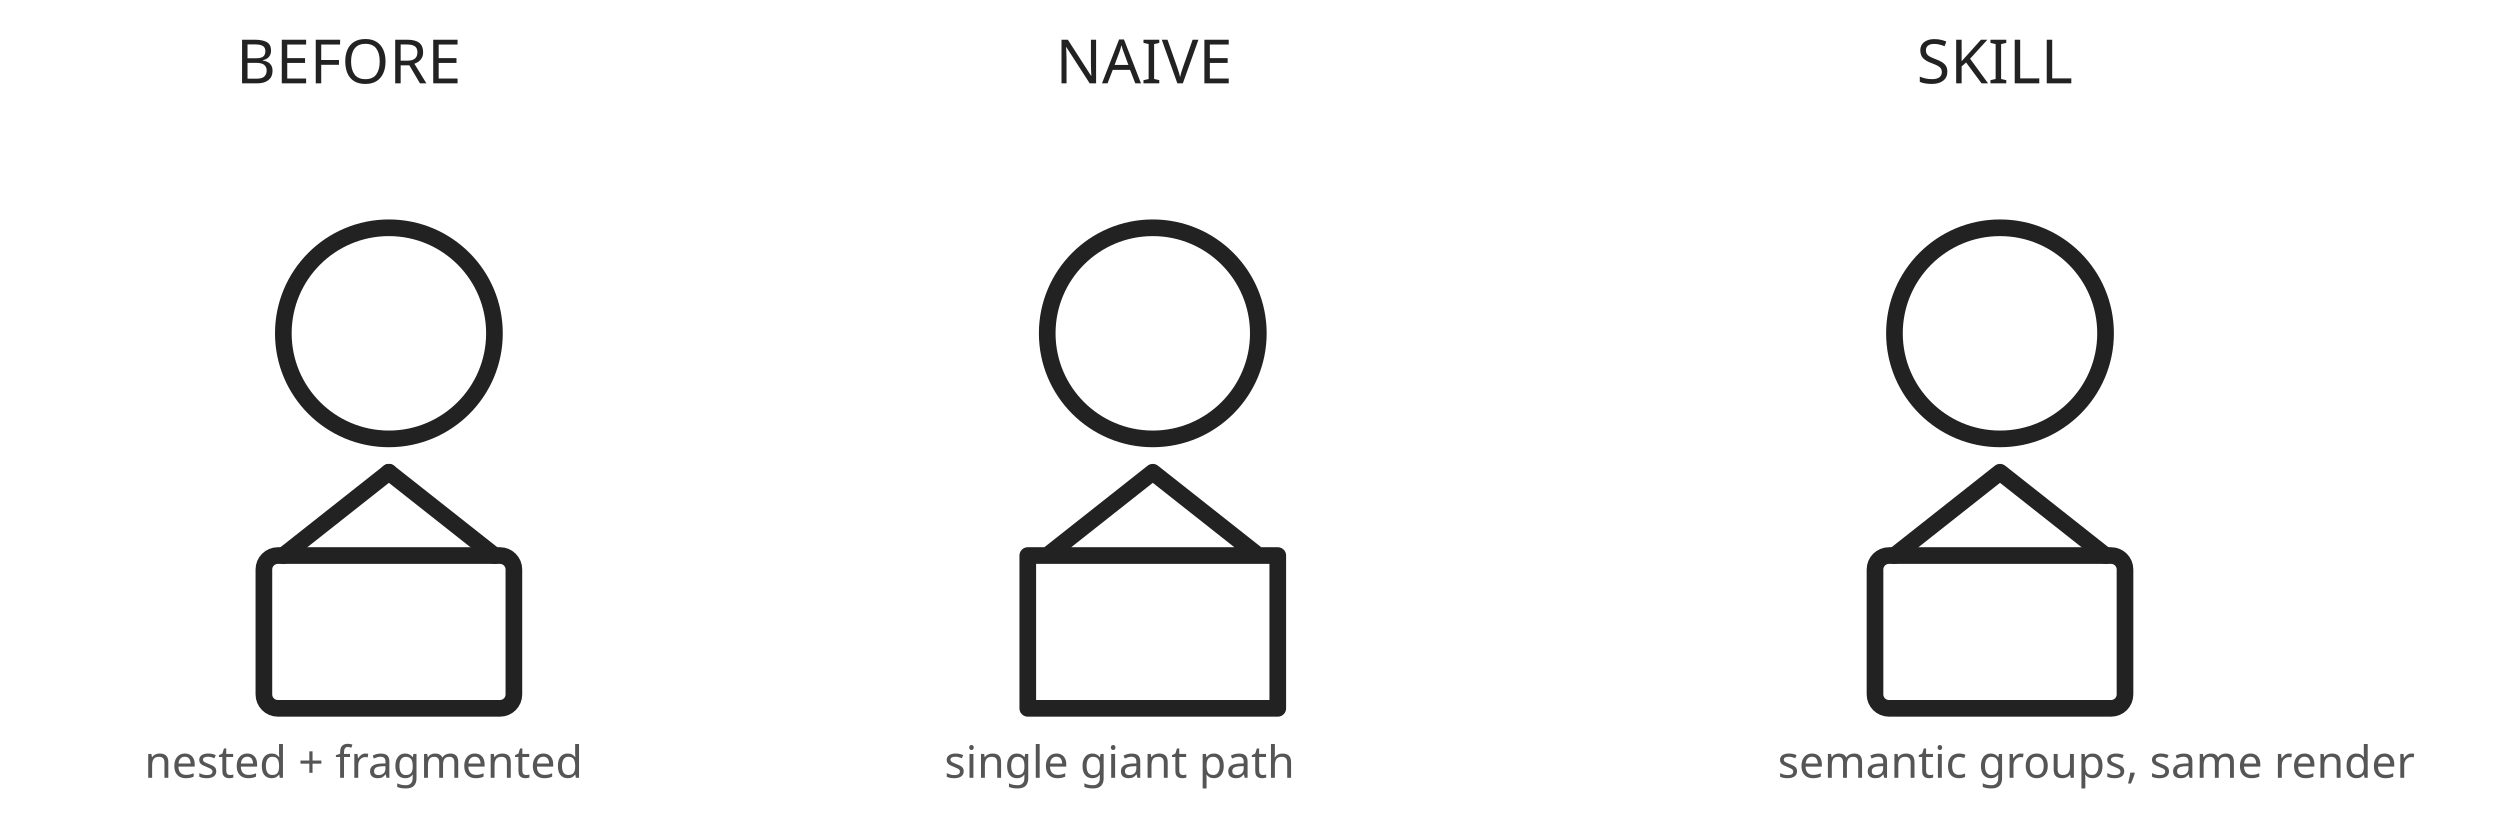
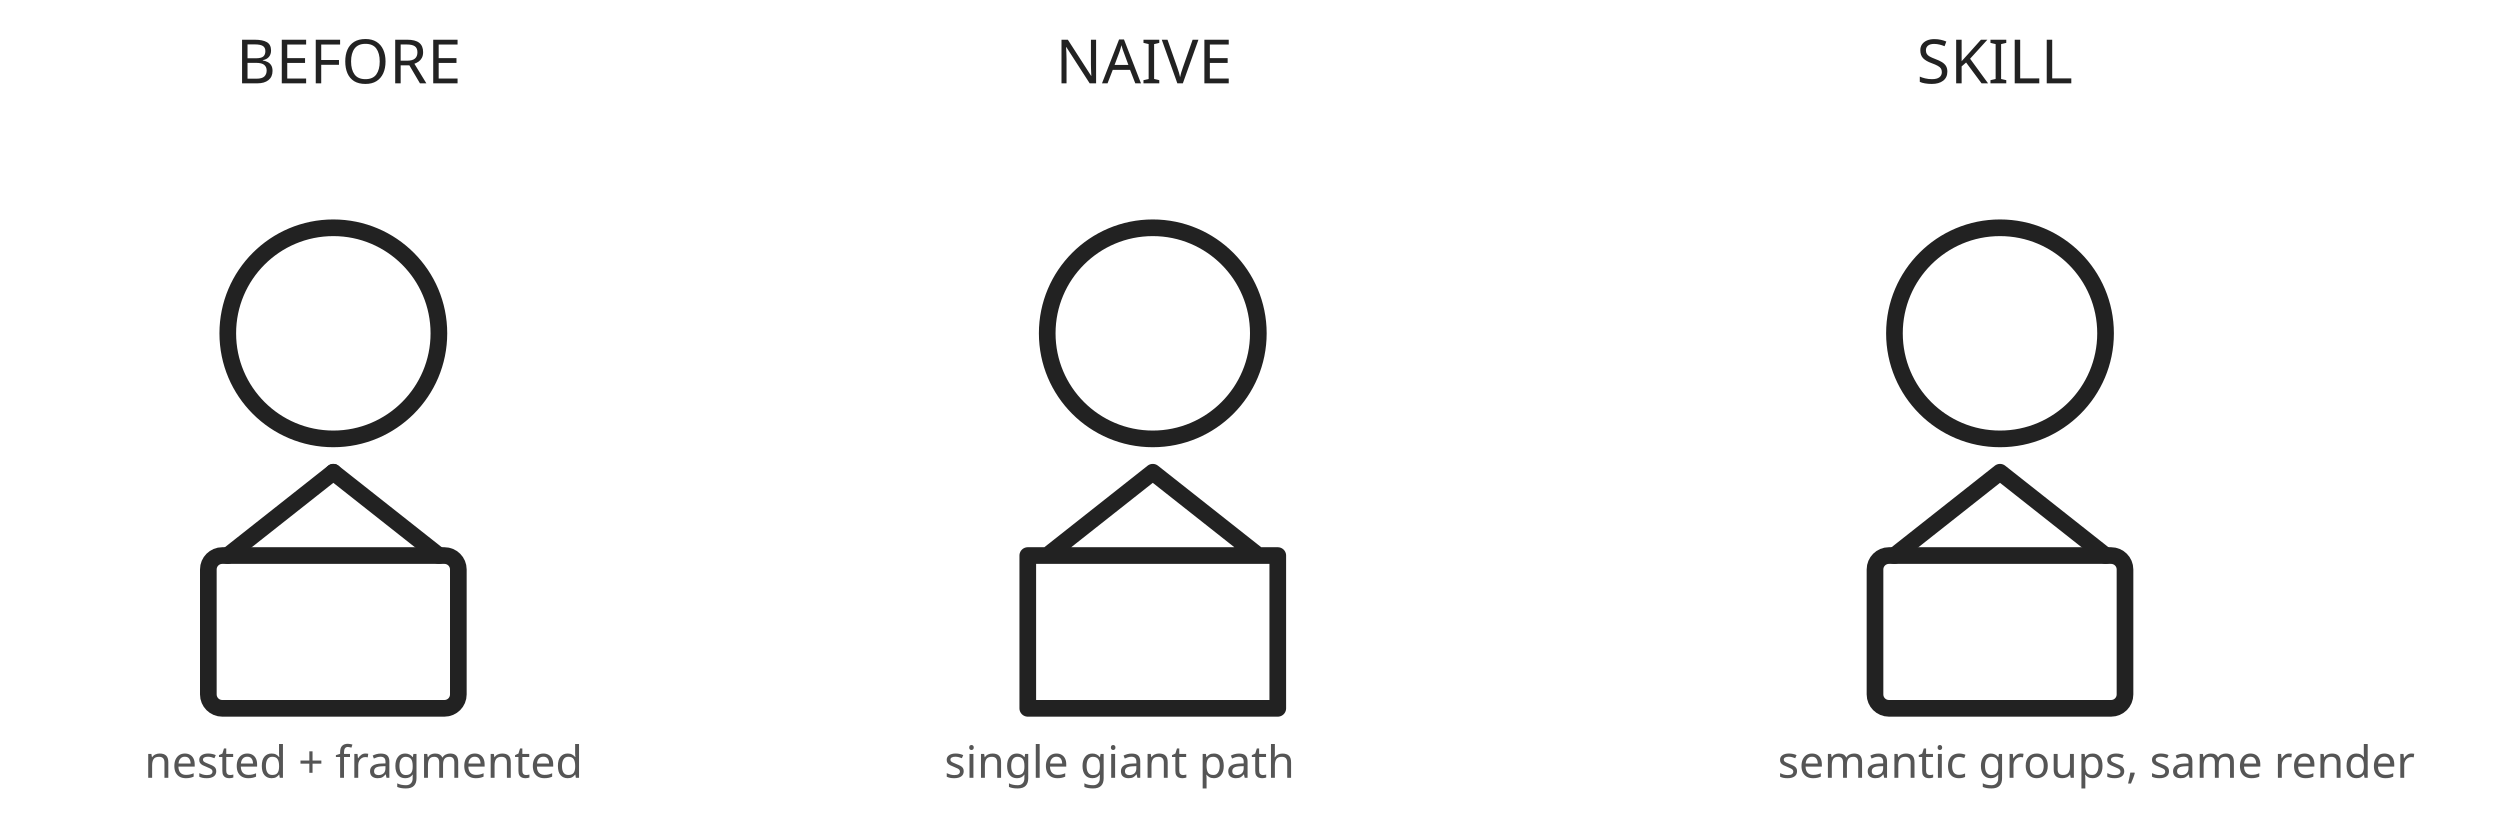
<svg xmlns="http://www.w3.org/2000/svg" viewBox="0 0 900 300">
  <style>
    .p{fill:none;stroke:#222;stroke-width:6;stroke-linecap:round;stroke-linejoin:round}
    .t{font:22px sans-serif;fill:#222}
    .s{font:16px sans-serif;fill:#555}
  </style>
  <text class="t" x="85" y="30">BEFORE</text>
  <text class="t" x="380" y="30">NAIVE</text>
  <text class="t" x="690" y="30">SKILL</text>
  <g transform="translate(20,50)">
-     <g transform="translate(20,0)">
+     <g transform="translate(0,0)">
      <g>
        <g id="layer1">
          <circle class="p" cx="100" cy="70" r="38" />
          <path class="p" d="M62 150 L100 120" />
          <path class="p" d="M100 120 L138 150" />
          <rect class="p" x="55" y="150" width="90" height="55" rx="5" />
        </g>
      </g>
    </g>
    <text class="s" x="32" y="230">nested + fragmented</text>
  </g>
  <g transform="translate(315,50)">
    <path class="p" d="M62 70a38 38 0 1 0 76 0a38 38 0 1 0-76 0 M62 150L100 120L138 150 M55 150h90v55H55z" />
    <text class="s" x="25" y="230">single giant path</text>
  </g>
  <g transform="translate(620,50)">
    <g id="symbol-head">
      <circle class="p" cx="100" cy="70" r="38" />
    </g>
    <g id="symbol-connector">
      <path class="p" d="M62 150 L100 120 L138 150" />
    </g>
    <g id="symbol-base">
      <rect class="p" x="55" y="150" width="90" height="55" rx="5" />
    </g>
    <text class="s" x="20" y="230">semantic groups, same render</text>
  </g>
</svg>
